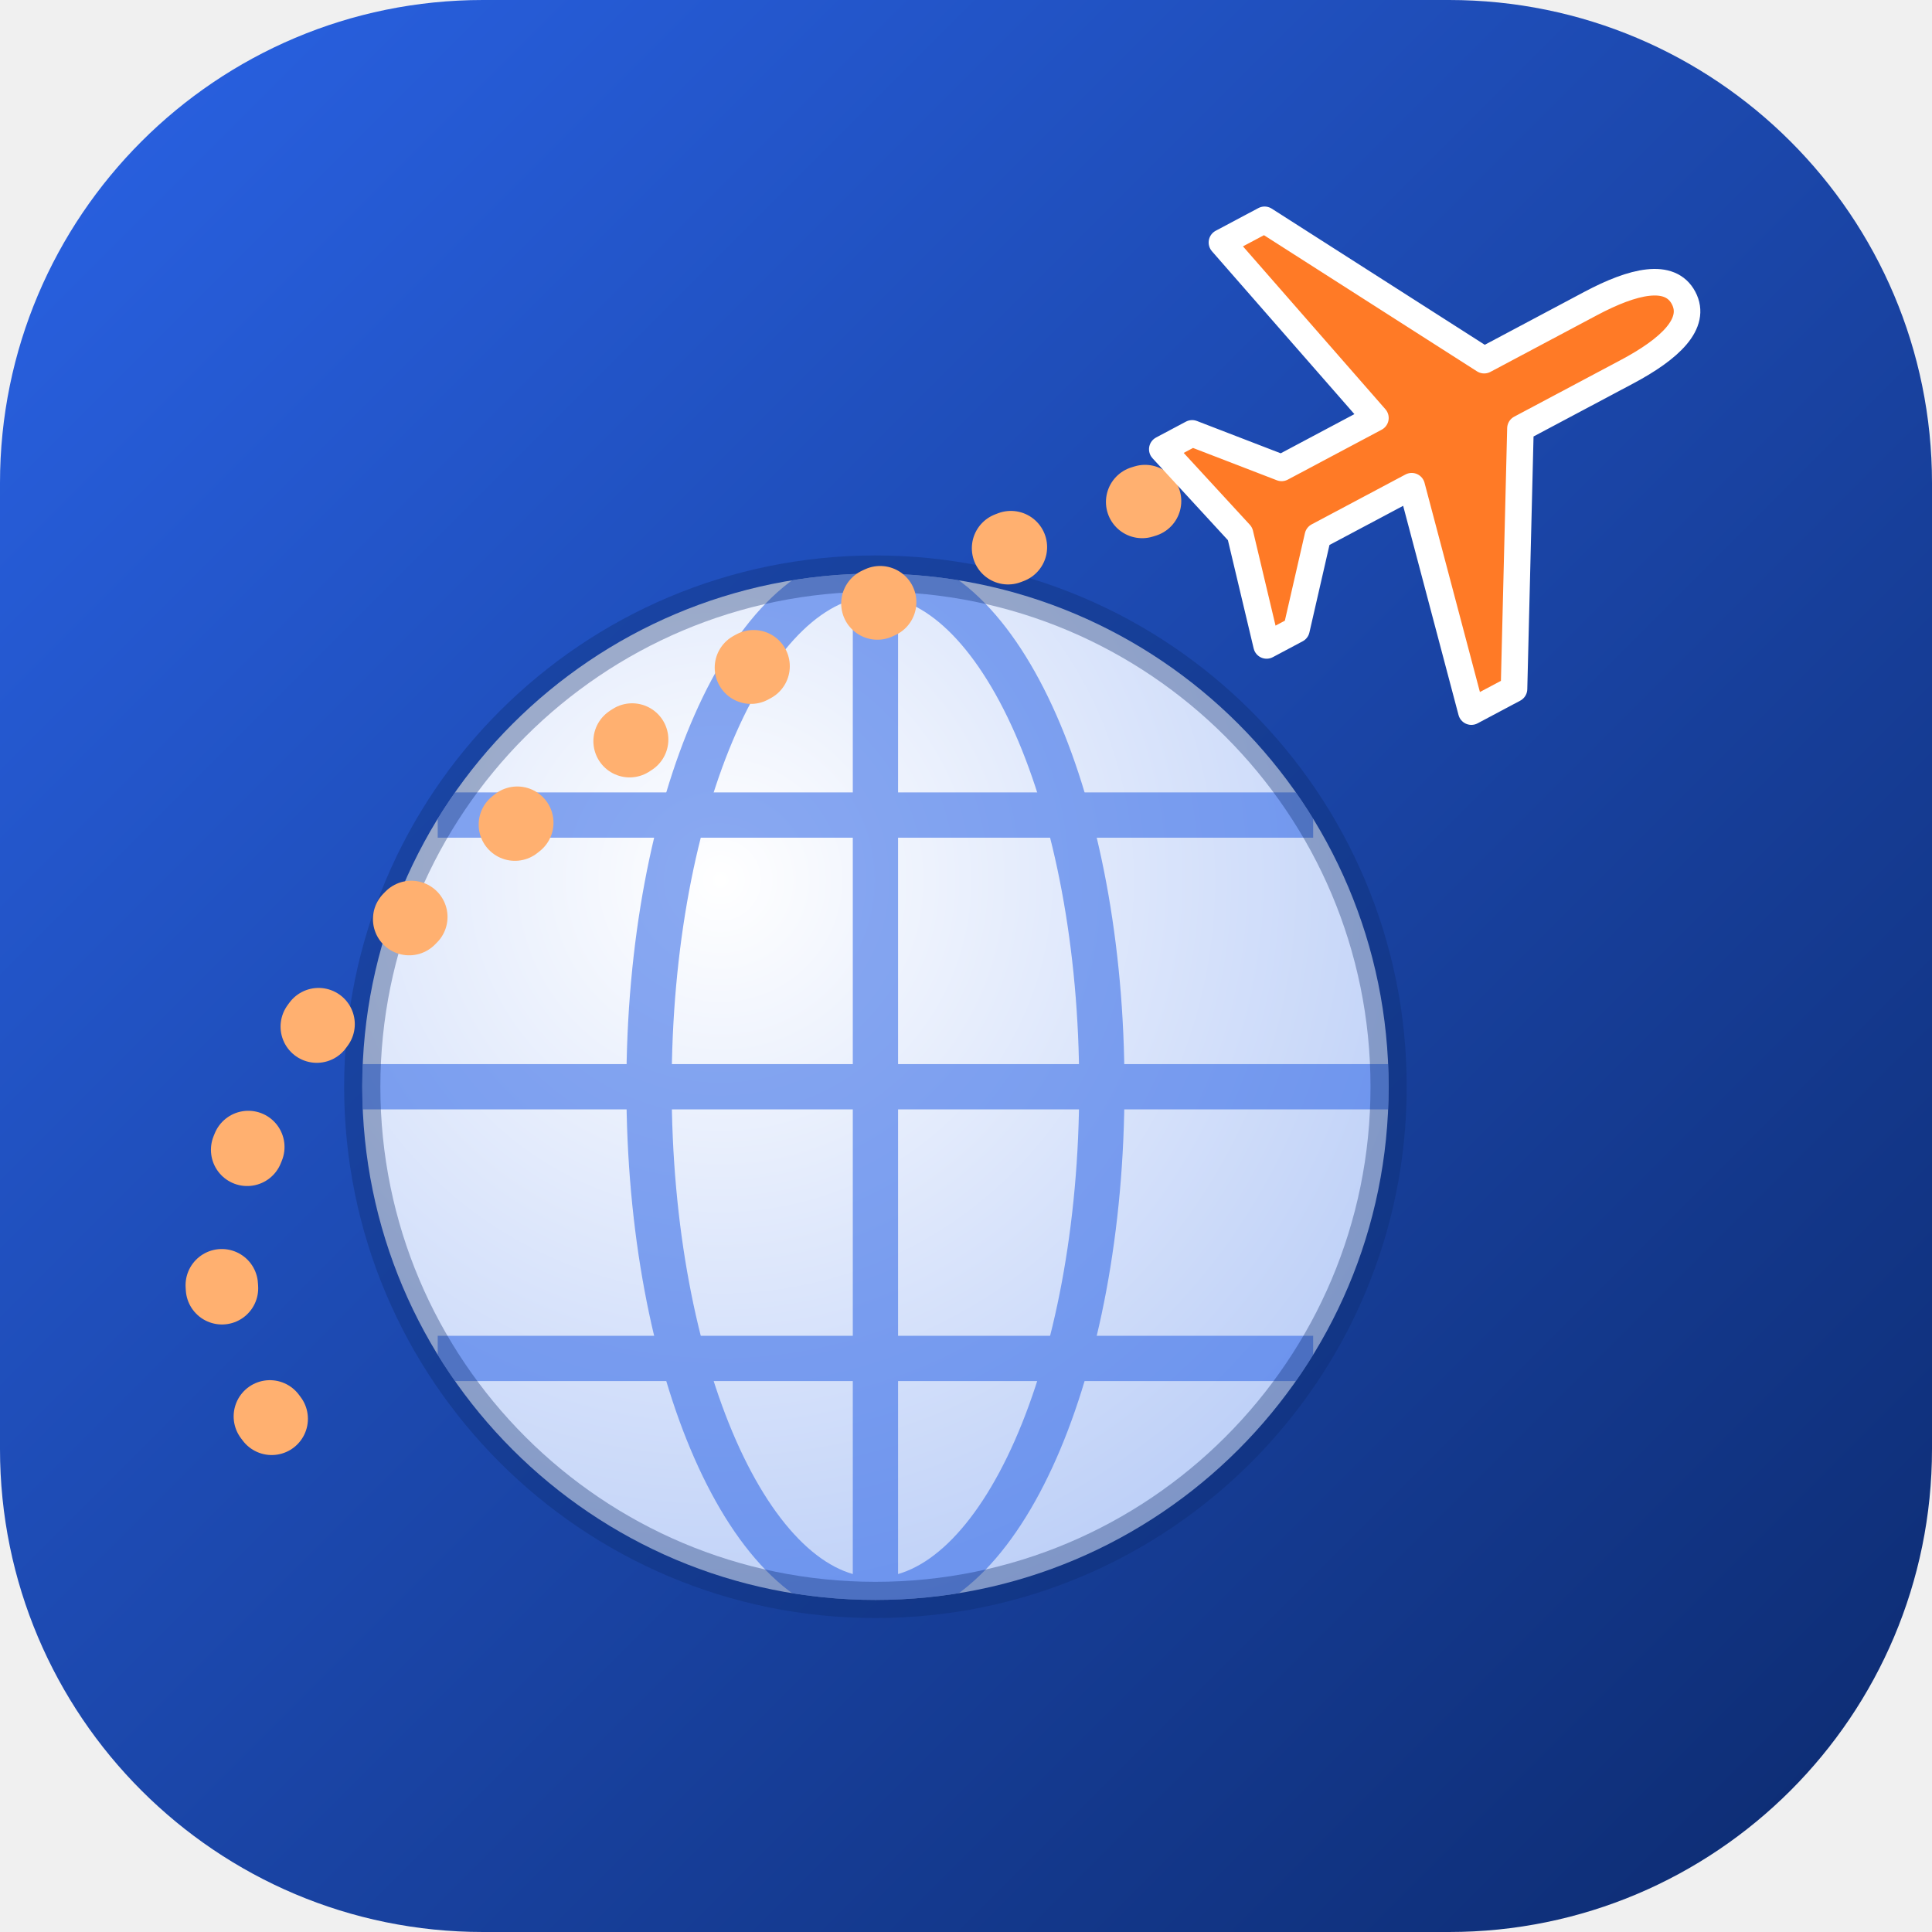
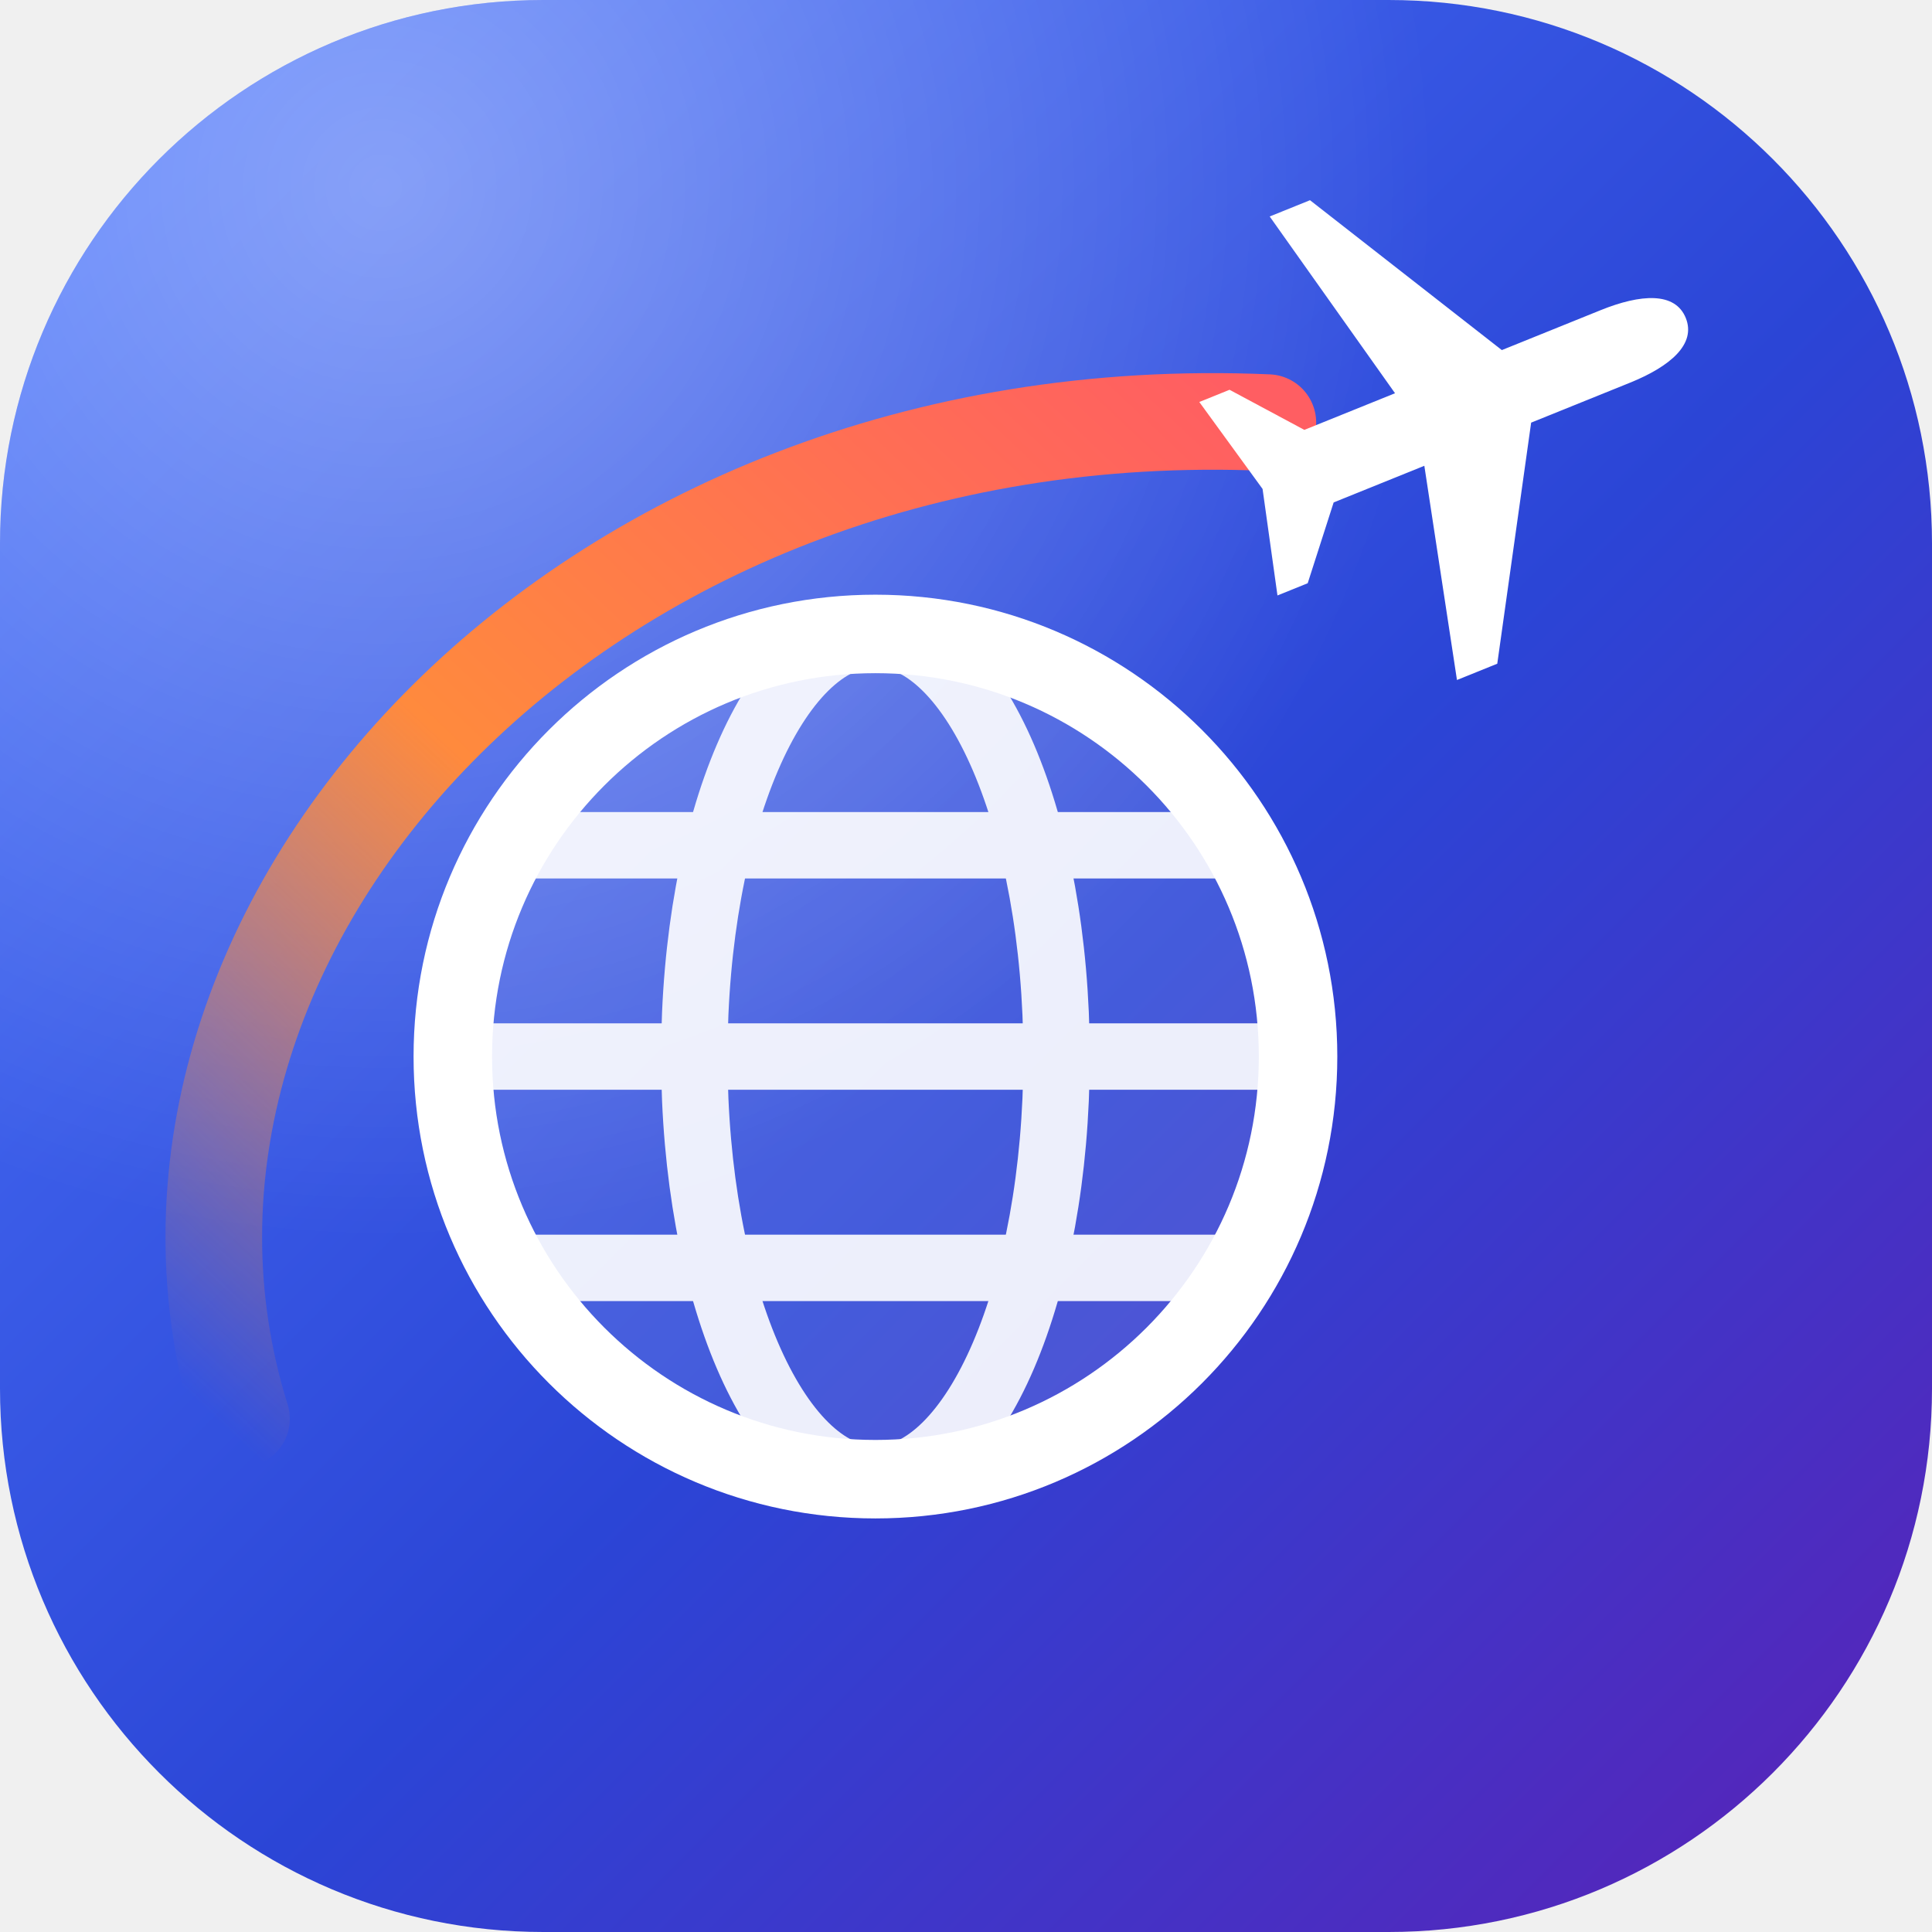
<svg xmlns="http://www.w3.org/2000/svg" viewBox="0 0 64 64" role="img" aria-label="VuelaLatino">
  <defs>
    <linearGradient id="vl-bg" x1="0" y1="0" x2="1" y2="1">
-       <stop offset="0" stop-color="#2a63e6" />
-       <stop offset="1" stop-color="#0c2a6e" />
+       <stop offset="0" stop-color="#4f7bff" />
+       <stop offset=".55" stop-color="#2b45d6" />
+       <stop offset="1" stop-color="#5b21b6" />
    </linearGradient>
-     <radialGradient id="vl-globe" cx=".35" cy=".3" r=".8">
-       <stop offset="0" stop-color="#ffffff" />
-       <stop offset="1" stop-color="#b8ccf7" />
+     <radialGradient id="vl-glow" cx=".2" cy=".1" r=".9">
+       <stop offset="0" stop-color="#fff" stop-opacity=".35" />
+       <stop offset=".6" stop-color="#fff" stop-opacity="0" />
    </radialGradient>
-     <clipPath id="vl-clip">
-       <circle cx="29" cy="36" r="17" />
+     <linearGradient id="vl-orbit" x1="0" y1="1" x2="1" y2="0">
+       <stop offset="0" stop-color="#ff8a3d" stop-opacity="0" />
+       <stop offset=".45" stop-color="#ff8a3d" />
+       <stop offset="1" stop-color="#ff5e62" />
+     </linearGradient>
+     <clipPath id="vl-g">
+       <circle cx="29" cy="35" r="14" />
    </clipPath>
  </defs>
-   <rect width="64" height="64" rx="16" fill="url(#vl-bg)" />
-   <circle cx="29" cy="36" r="17" fill="url(#vl-globe)" />
-   <g clip-path="url(#vl-clip)" fill="none" stroke="#2a63e6" stroke-width="1.5" opacity=".55">
-     <ellipse cx="29" cy="36" rx="7.5" ry="17" />
-     <path d="M29 19v34" />
-     <path d="M12 36h34" />
-     <path d="M14.5 27h29M14.5 45h29" />
+   <rect width="64" height="64" rx="18" fill="url(#vl-bg)" />
+   <rect width="64" height="64" rx="18" fill="url(#vl-glow)" />
+   <circle cx="29" cy="35" r="14" fill="#fff" fill-opacity=".12" />
+   <g clip-path="url(#vl-g)" fill="none" stroke="#fff" stroke-width="2.2" stroke-linecap="round" opacity=".9">
+     <ellipse cx="29" cy="35" rx="6" ry="14" />
+     <path d="M15 35h28M17 28h24M17 42h24" />
  </g>
-   <circle cx="29" cy="36" r="17" fill="none" stroke="#0c2a6e" stroke-width="1.2" opacity=".35" />
-   <path d="M9 47 C 2 38, 18 22, 40 16" fill="none" stroke="#ffb070" stroke-width="2.4" stroke-linecap="round" stroke-dasharray="0.1 4.6" />
-   <g transform="translate(48 14) rotate(62) scale(.8)">
-     <path fill="#ff7a26" stroke="#ffffff" stroke-width="1.1" stroke-linejoin="round" d="M0 -11 C1.2 -11 1.6 -9.5 1.6 -7.5 L1.6 -2.5 L11 2.8 L11 4.8 L1.6 2.6 L1.6 7 L4.6 9.6 L4.6 11 L0 9.8 L-4.6 11 L-4.6 9.6 L-1.6 7 L-1.6 2.6 L-11 4.8 L-11 2.8 L-1.6 -2.5 L-1.6 -7.5 C-1.6 -9.5 -1.2 -11 0 -11 Z" />
+   <circle cx="29" cy="35" r="14" fill="none" stroke="#fff" stroke-width="2.6" />
+   <path d="M8 47 C 3 31, 19 13, 42 14" fill="none" stroke="url(#vl-orbit)" stroke-width="3.2" stroke-linecap="round" />
+   <g transform="translate(48.5 13.5) rotate(68) scale(.72)">
+     <path fill="#fff" d="M0 -11 C1.3 -11 1.8 -9.5 1.8 -7.5 L1.8 -2.6 L11.5 3 L11.5 5 L1.8 2.7 L1.8 7.2 L4.8 9.7 L4.8 11.2 L0 10 L-4.8 11.2 L-4.8 9.7 L-1.8 7.2 L-1.8 2.7 L-11.5 5 L-11.5 3 L-1.8 -2.6 L-1.8 -7.5 C-1.8 -9.5 -1.3 -11 0 -11 Z" />
  </g>
</svg>
